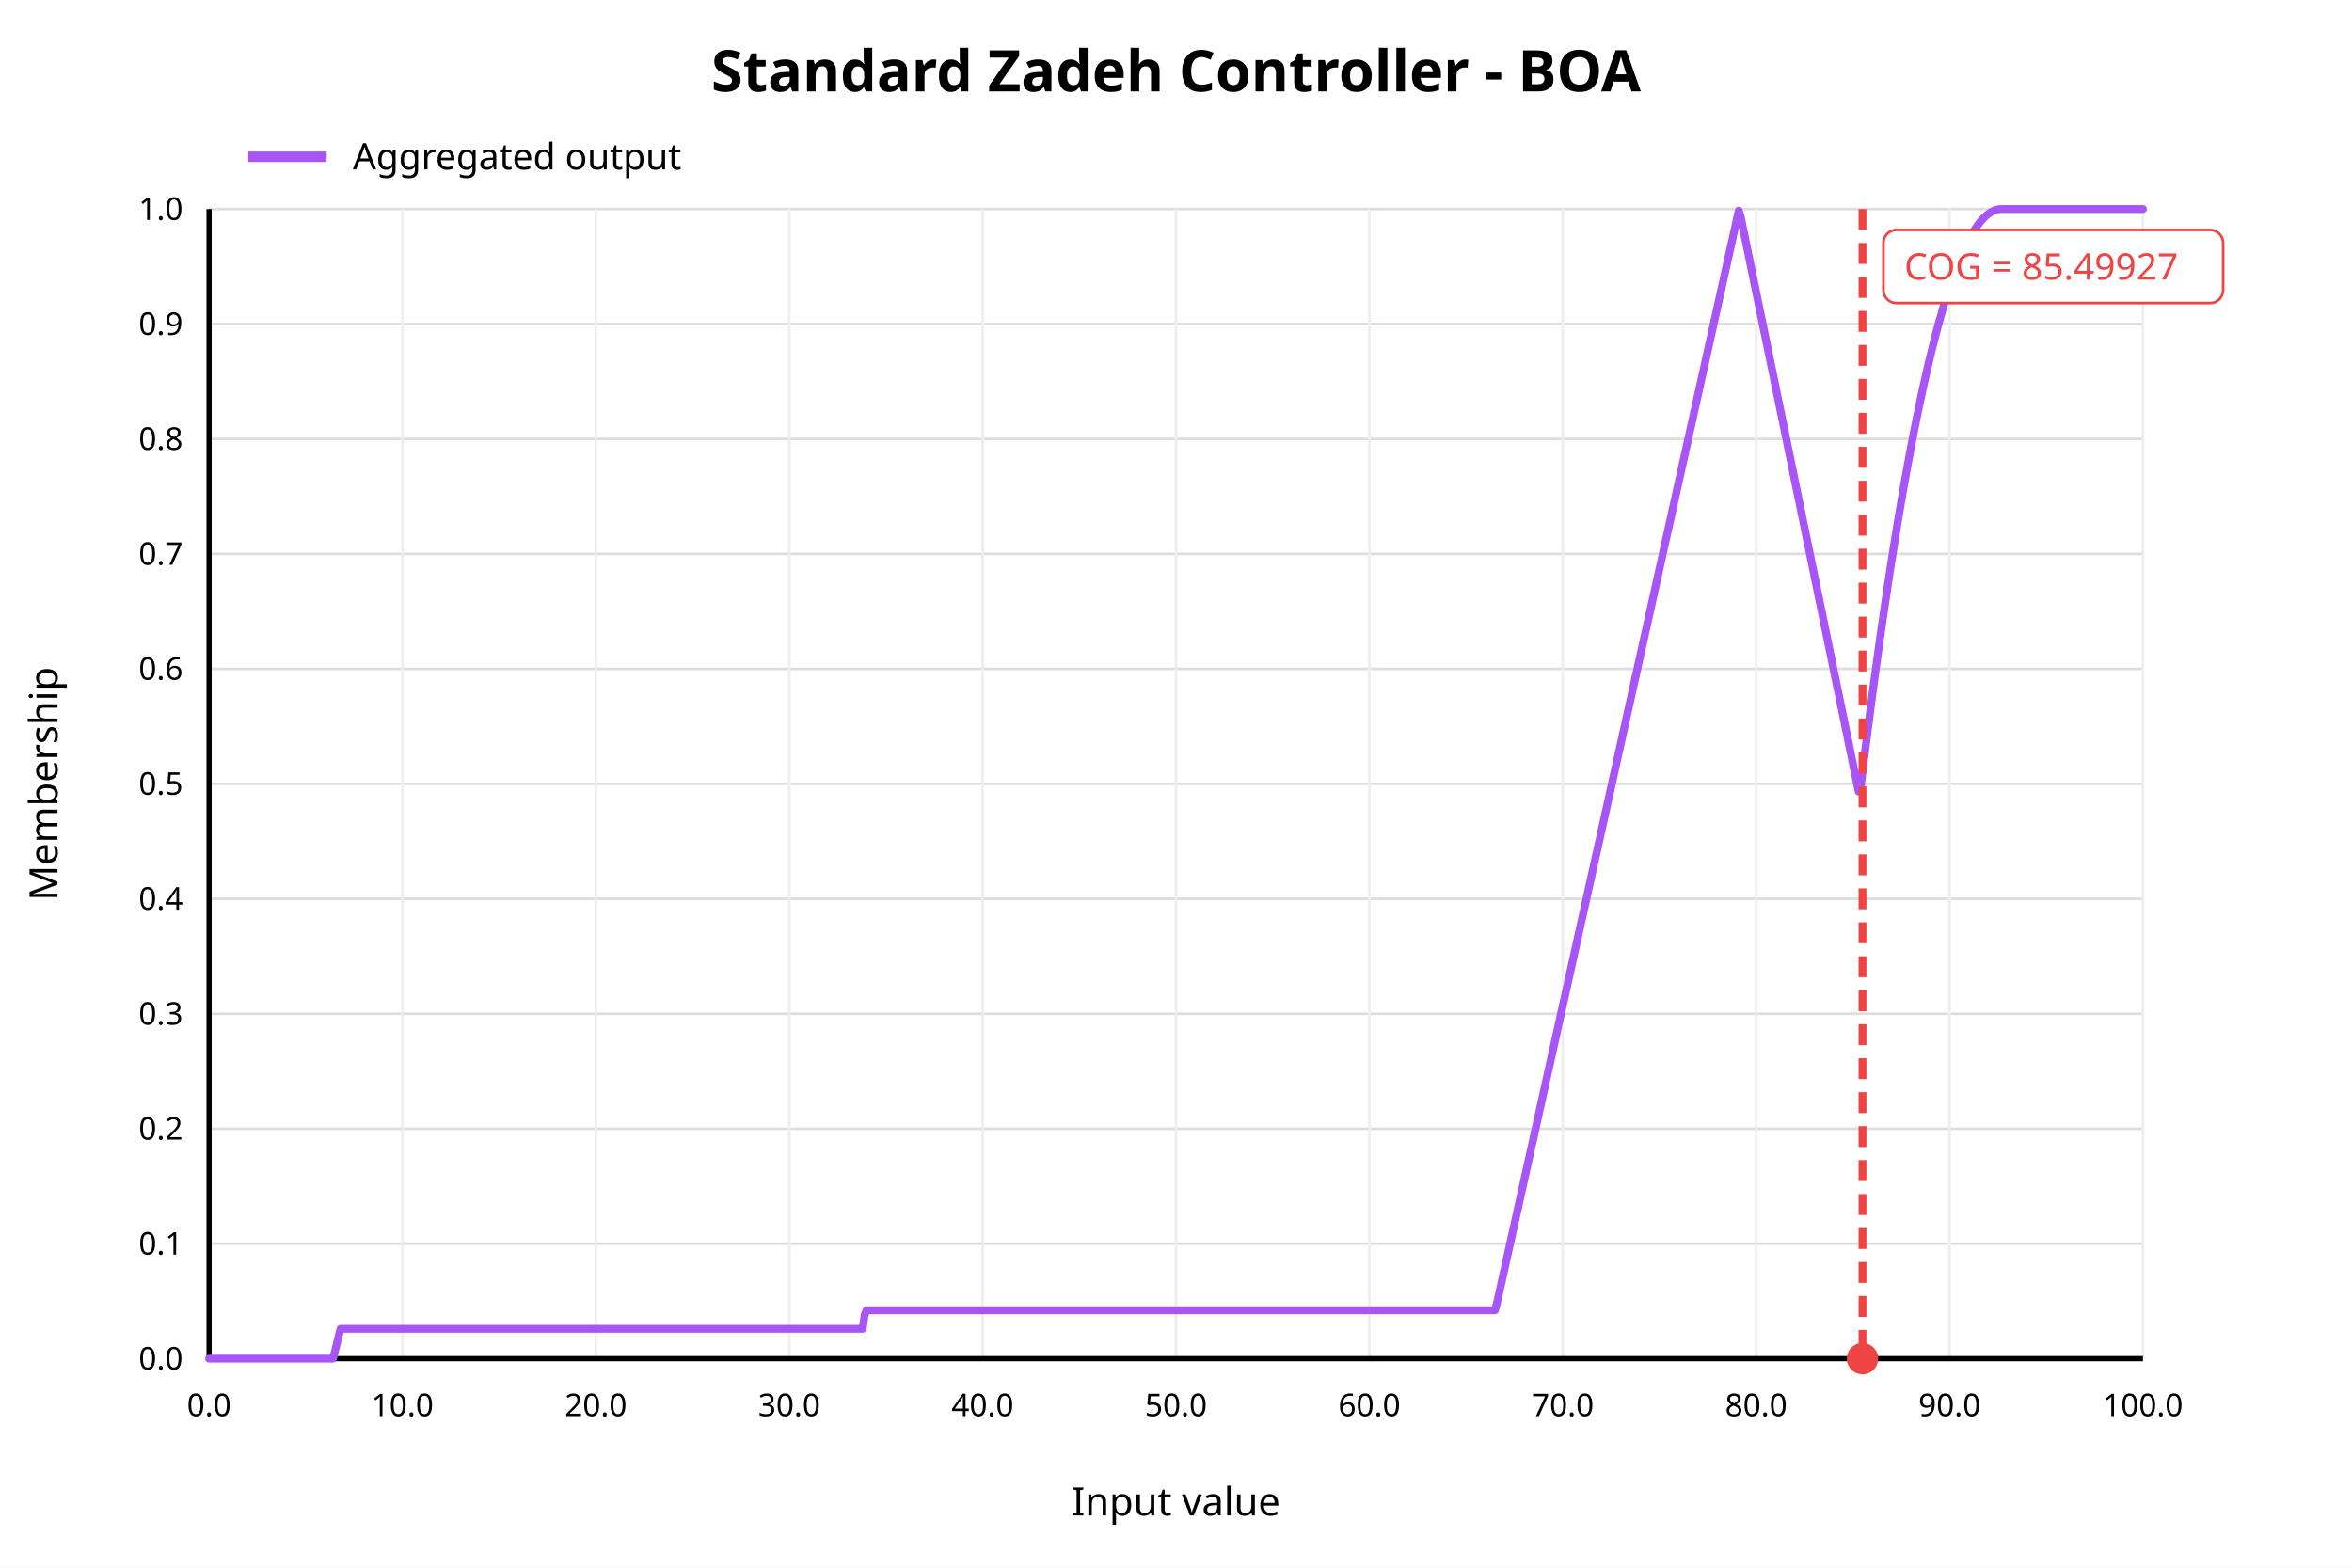
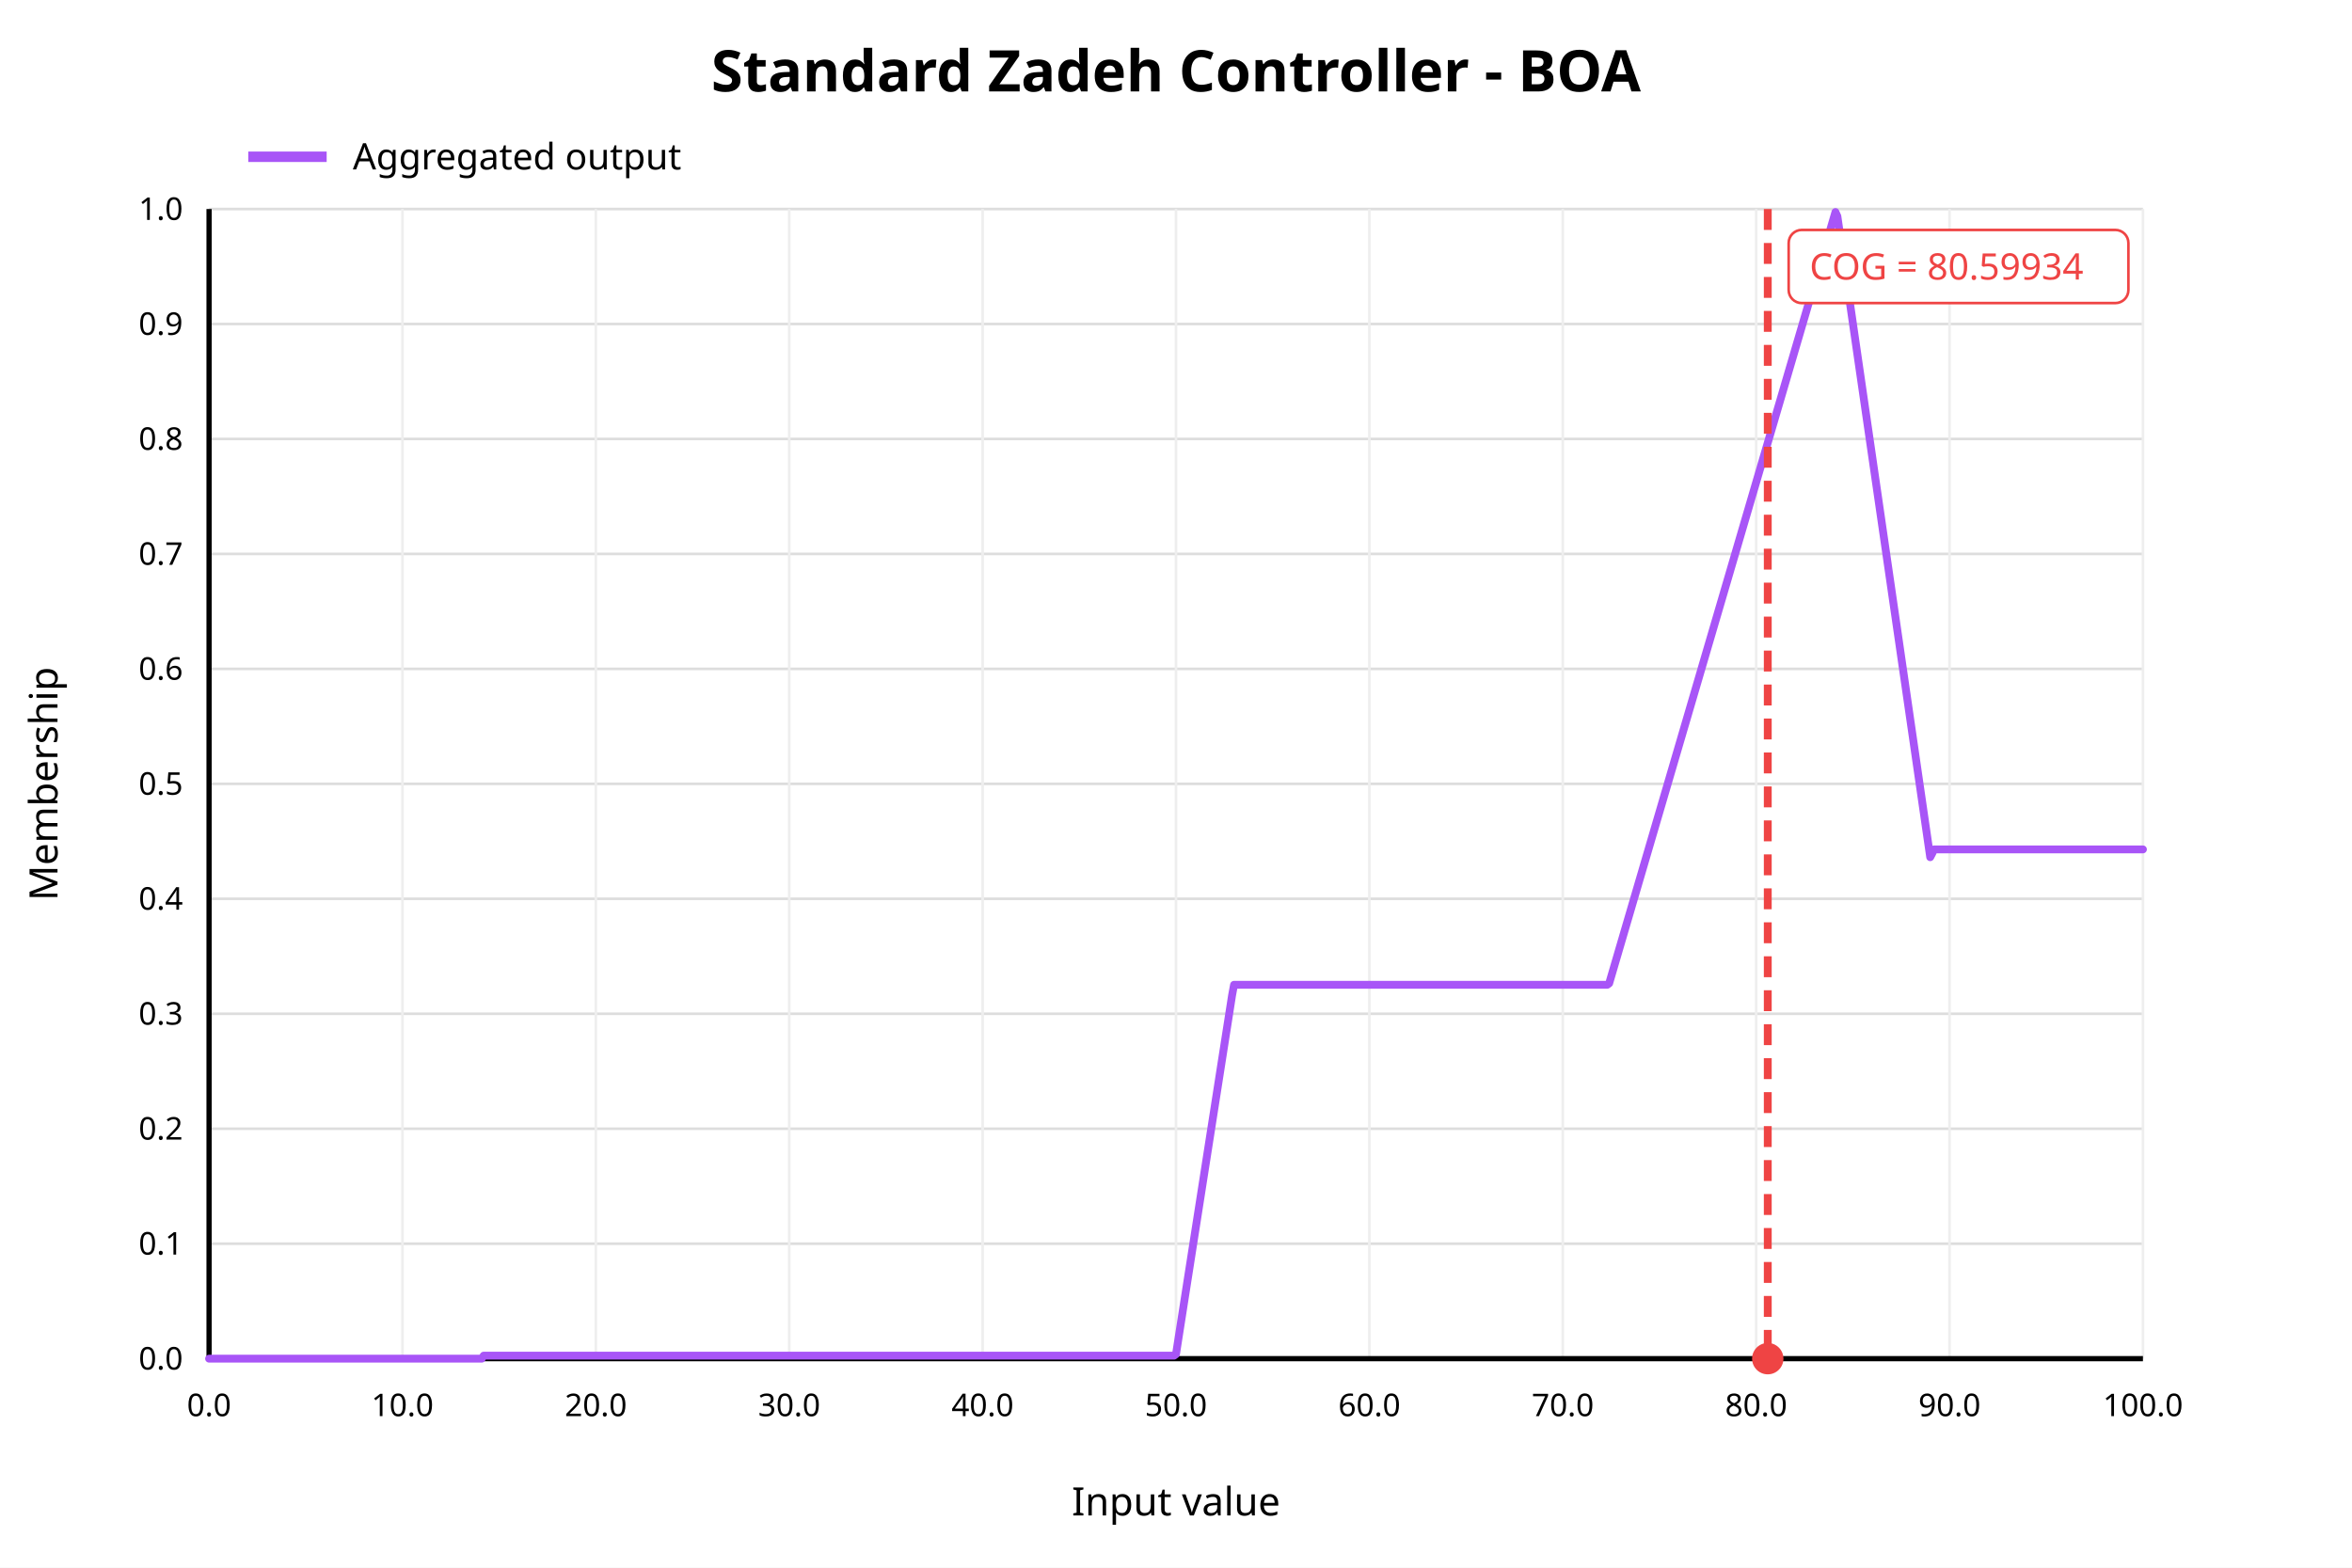
<svg xmlns="http://www.w3.org/2000/svg" width="900" height="600" viewBox="0 0 900 600">
  <rect x="0" y="0" width="900" height="600" fill="white" />
  <text x="450" y="35" text-anchor="middle" font-family="sans-serif" font-size="22" font-weight="bold" fill="black">Standard Zadeh Controller - BOA</text>
  <line x1="80" y1="520.00" x2="820" y2="520.00" stroke="#dddddd" stroke-width="1" />
  <text x="70" y="520.00" text-anchor="end" dominant-baseline="middle" font-family="sans-serif" font-size="12" fill="black">0.0</text>
  <line x1="80" y1="476.00" x2="820" y2="476.00" stroke="#dddddd" stroke-width="1" />
  <text x="70" y="476.00" text-anchor="end" dominant-baseline="middle" font-family="sans-serif" font-size="12" fill="black">0.1</text>
  <line x1="80" y1="432.00" x2="820" y2="432.00" stroke="#dddddd" stroke-width="1" />
  <text x="70" y="432.00" text-anchor="end" dominant-baseline="middle" font-family="sans-serif" font-size="12" fill="black">0.2</text>
  <line x1="80" y1="388.00" x2="820" y2="388.00" stroke="#dddddd" stroke-width="1" />
  <text x="70" y="388.00" text-anchor="end" dominant-baseline="middle" font-family="sans-serif" font-size="12" fill="black">0.3</text>
  <line x1="80" y1="344.00" x2="820" y2="344.00" stroke="#dddddd" stroke-width="1" />
  <text x="70" y="344.00" text-anchor="end" dominant-baseline="middle" font-family="sans-serif" font-size="12" fill="black">0.4</text>
  <line x1="80" y1="300.00" x2="820" y2="300.00" stroke="#dddddd" stroke-width="1" />
  <text x="70" y="300.00" text-anchor="end" dominant-baseline="middle" font-family="sans-serif" font-size="12" fill="black">0.5</text>
  <line x1="80" y1="256.00" x2="820" y2="256.00" stroke="#dddddd" stroke-width="1" />
  <text x="70" y="256.00" text-anchor="end" dominant-baseline="middle" font-family="sans-serif" font-size="12" fill="black">0.6</text>
  <line x1="80" y1="212.00" x2="820" y2="212.00" stroke="#dddddd" stroke-width="1" />
  <text x="70" y="212.00" text-anchor="end" dominant-baseline="middle" font-family="sans-serif" font-size="12" fill="black">0.7</text>
  <line x1="80" y1="168.00" x2="820" y2="168.00" stroke="#dddddd" stroke-width="1" />
  <text x="70" y="168.00" text-anchor="end" dominant-baseline="middle" font-family="sans-serif" font-size="12" fill="black">0.8</text>
  <line x1="80" y1="124.00" x2="820" y2="124.00" stroke="#dddddd" stroke-width="1" />
  <text x="70" y="124.00" text-anchor="end" dominant-baseline="middle" font-family="sans-serif" font-size="12" fill="black">0.9</text>
  <line x1="80" y1="80.00" x2="820" y2="80.00" stroke="#dddddd" stroke-width="1" />
  <text x="70" y="80.00" text-anchor="end" dominant-baseline="middle" font-family="sans-serif" font-size="12" fill="black">1.0</text>
  <line x1="80.00" y1="80" x2="80.00" y2="520" stroke="#eeeeee" stroke-width="1" />
  <text x="80.00" y="542" text-anchor="middle" font-family="sans-serif" font-size="12" fill="black">0.0</text>
  <line x1="154.00" y1="80" x2="154.00" y2="520" stroke="#eeeeee" stroke-width="1" />
  <text x="154.00" y="542" text-anchor="middle" font-family="sans-serif" font-size="12" fill="black">10.0</text>
  <line x1="228.00" y1="80" x2="228.00" y2="520" stroke="#eeeeee" stroke-width="1" />
  <text x="228.00" y="542" text-anchor="middle" font-family="sans-serif" font-size="12" fill="black">20.0</text>
  <line x1="302.00" y1="80" x2="302.00" y2="520" stroke="#eeeeee" stroke-width="1" />
  <text x="302.00" y="542" text-anchor="middle" font-family="sans-serif" font-size="12" fill="black">30.0</text>
  <line x1="376.00" y1="80" x2="376.00" y2="520" stroke="#eeeeee" stroke-width="1" />
  <text x="376.00" y="542" text-anchor="middle" font-family="sans-serif" font-size="12" fill="black">40.0</text>
  <line x1="450.00" y1="80" x2="450.00" y2="520" stroke="#eeeeee" stroke-width="1" />
  <text x="450.00" y="542" text-anchor="middle" font-family="sans-serif" font-size="12" fill="black">50.0</text>
  <line x1="524.00" y1="80" x2="524.00" y2="520" stroke="#eeeeee" stroke-width="1" />
  <text x="524.00" y="542" text-anchor="middle" font-family="sans-serif" font-size="12" fill="black">60.0</text>
  <line x1="598.00" y1="80" x2="598.00" y2="520" stroke="#eeeeee" stroke-width="1" />
  <text x="598.00" y="542" text-anchor="middle" font-family="sans-serif" font-size="12" fill="black">70.0</text>
  <line x1="672.00" y1="80" x2="672.00" y2="520" stroke="#eeeeee" stroke-width="1" />
  <text x="672.00" y="542" text-anchor="middle" font-family="sans-serif" font-size="12" fill="black">80.0</text>
  <line x1="746.00" y1="80" x2="746.00" y2="520" stroke="#eeeeee" stroke-width="1" />
  <text x="746.00" y="542" text-anchor="middle" font-family="sans-serif" font-size="12" fill="black">90.0</text>
  <line x1="820.00" y1="80" x2="820.00" y2="520" stroke="#eeeeee" stroke-width="1" />
  <text x="820.00" y="542" text-anchor="middle" font-family="sans-serif" font-size="12" fill="black">100.0</text>
  <line x1="80" y1="520" x2="820" y2="520" stroke="black" stroke-width="2" />
  <line x1="80" y1="80" x2="80" y2="520" stroke="black" stroke-width="2" />
  <text x="450" y="580" text-anchor="middle" font-family="sans-serif" font-size="15" fill="black">Input value</text>
  <text x="22" y="300" text-anchor="middle" font-family="sans-serif" font-size="15" fill="black" transform="rotate(-90 22 300)">Membership</text>
-   <polyline fill="none" stroke="#a855f7" stroke-width="3" stroke-linejoin="round" stroke-linecap="round" points="80.00,520.00 80.74,520.00 81.48,520.00 82.22,520.00 82.96,520.00 83.70,520.00 84.44,520.00 85.18,520.00 85.92,520.00 86.66,520.00 87.40,520.00 88.14,520.00 88.88,520.00 89.62,520.00 90.36,520.00 91.10,520.00 91.84,520.00 92.58,520.00 93.32,520.00 94.06,520.00 94.80,520.00 95.54,520.00 96.28,520.00 97.02,520.00 97.76,520.00 98.50,520.00 99.24,520.00 99.98,520.00 100.72,520.00 101.46,520.00 102.20,520.00 102.94,520.00 103.68,520.00 104.42,520.00 105.16,520.00 105.90,520.00 106.64,520.00 107.38,520.00 108.12,520.00 108.86,520.00 109.60,520.00 110.34,520.00 111.08,520.00 111.82,520.00 112.56,520.00 113.30,520.00 114.04,520.00 114.78,520.00 115.52,520.00 116.26,520.00 117.00,520.00 117.74,520.00 118.48,520.00 119.22,520.00 119.96,520.00 120.70,520.00 121.44,520.00 122.18,520.00 122.92,520.00 123.66,520.00 124.40,520.00 125.14,520.00 125.88,520.00 126.62,520.00 127.36,520.00 128.10,517.49 128.84,514.44 129.58,511.39 130.32,508.56 131.06,508.56 131.80,508.56 132.54,508.56 133.28,508.56 134.02,508.56 134.76,508.56 135.50,508.56 136.24,508.56 136.98,508.56 137.72,508.56 138.46,508.56 139.20,508.56 139.94,508.56 140.68,508.56 141.42,508.56 142.16,508.56 142.90,508.56 143.64,508.56 144.38,508.56 145.12,508.56 145.86,508.56 146.60,508.56 147.34,508.56 148.08,508.56 148.82,508.56 149.56,508.56 150.30,508.56 151.04,508.56 151.78,508.56 152.52,508.56 153.26,508.56 154.00,508.56 154.74,508.56 155.48,508.56 156.22,508.56 156.96,508.56 157.70,508.56 158.44,508.56 159.18,508.56 159.92,508.56 160.66,508.56 161.40,508.56 162.14,508.56 162.88,508.56 163.62,508.56 164.36,508.56 165.10,508.56 165.84,508.56 166.58,508.56 167.32,508.56 168.06,508.56 168.80,508.56 169.54,508.56 170.28,508.56 171.02,508.56 171.76,508.56 172.50,508.56 173.24,508.56 173.98,508.56 174.72,508.56 175.46,508.56 176.20,508.56 176.94,508.56 177.68,508.56 178.42,508.56 179.16,508.56 179.90,508.56 180.64,508.56 181.38,508.56 182.12,508.56 182.86,508.56 183.60,508.56 184.34,508.56 185.08,508.56 185.82,508.56 186.56,508.56 187.30,508.56 188.04,508.56 188.78,508.56 189.52,508.56 190.26,508.56 191.00,508.56 191.74,508.56 192.48,508.56 193.22,508.56 193.96,508.56 194.70,508.56 195.44,508.56 196.18,508.56 196.92,508.56 197.66,508.56 198.40,508.56 199.14,508.56 199.88,508.56 200.62,508.56 201.36,508.56 202.10,508.56 202.84,508.56 203.58,508.56 204.32,508.56 205.06,508.56 205.80,508.56 206.54,508.56 207.28,508.56 208.02,508.56 208.76,508.56 209.50,508.56 210.24,508.56 210.98,508.56 211.72,508.56 212.46,508.56 213.20,508.56 213.94,508.56 214.68,508.56 215.42,508.56 216.16,508.56 216.90,508.56 217.64,508.56 218.38,508.56 219.12,508.56 219.86,508.56 220.60,508.56 221.34,508.56 222.08,508.56 222.82,508.56 223.56,508.56 224.30,508.56 225.04,508.56 225.78,508.56 226.52,508.56 227.26,508.56 228.00,508.56 228.74,508.56 229.48,508.56 230.22,508.56 230.96,508.56 231.70,508.56 232.44,508.56 233.18,508.56 233.92,508.56 234.66,508.56 235.40,508.56 236.14,508.56 236.88,508.56 237.62,508.56 238.36,508.56 239.10,508.56 239.84,508.56 240.58,508.56 241.32,508.56 242.06,508.56 242.80,508.56 243.54,508.56 244.28,508.56 245.02,508.56 245.76,508.56 246.50,508.56 247.24,508.56 247.98,508.56 248.72,508.56 249.46,508.56 250.20,508.56 250.94,508.56 251.68,508.56 252.42,508.56 253.16,508.56 253.90,508.56 254.64,508.56 255.38,508.56 256.12,508.56 256.86,508.56 257.60,508.56 258.34,508.56 259.08,508.56 259.82,508.56 260.56,508.56 261.30,508.56 262.04,508.56 262.78,508.56 263.52,508.56 264.26,508.56 265.00,508.56 265.74,508.56 266.48,508.56 267.22,508.56 267.96,508.56 268.70,508.56 269.44,508.56 270.18,508.56 270.92,508.56 271.66,508.56 272.40,508.56 273.14,508.56 273.88,508.56 274.62,508.56 275.36,508.56 276.10,508.56 276.84,508.56 277.58,508.56 278.32,508.56 279.06,508.56 279.80,508.56 280.54,508.56 281.28,508.56 282.02,508.56 282.76,508.56 283.50,508.56 284.24,508.56 284.98,508.56 285.72,508.56 286.46,508.56 287.20,508.56 287.94,508.56 288.68,508.56 289.42,508.56 290.16,508.56 290.90,508.56 291.64,508.56 292.38,508.56 293.12,508.56 293.86,508.56 294.60,508.56 295.34,508.56 296.08,508.56 296.82,508.56 297.56,508.56 298.30,508.56 299.04,508.56 299.78,508.56 300.52,508.56 301.26,508.56 302.00,508.56 302.74,508.56 303.48,508.56 304.22,508.56 304.96,508.56 305.70,508.56 306.44,508.56 307.18,508.56 307.92,508.56 308.66,508.56 309.40,508.56 310.14,508.56 310.88,508.56 311.62,508.56 312.36,508.56 313.10,508.56 313.84,508.56 314.58,508.56 315.32,508.56 316.06,508.56 316.80,508.56 317.54,508.56 318.28,508.56 319.02,508.56 319.76,508.56 320.50,508.56 321.24,508.56 321.98,508.56 322.72,508.56 323.46,508.56 324.20,508.56 324.94,508.56 325.68,508.56 326.42,508.56 327.16,508.56 327.90,508.56 328.64,508.56 329.38,508.56 330.12,508.56 330.86,503.24 331.60,501.46 332.34,501.46 333.08,501.46 333.82,501.46 334.56,501.46 335.30,501.46 336.04,501.46 336.78,501.46 337.52,501.46 338.26,501.46 339.00,501.46 339.74,501.46 340.48,501.46 341.22,501.46 341.96,501.46 342.70,501.46 343.44,501.46 344.18,501.46 344.92,501.46 345.66,501.46 346.40,501.46 347.14,501.46 347.88,501.46 348.62,501.46 349.36,501.46 350.10,501.46 350.84,501.46 351.58,501.46 352.32,501.46 353.06,501.46 353.80,501.46 354.54,501.46 355.28,501.46 356.02,501.46 356.76,501.46 357.50,501.46 358.24,501.46 358.98,501.46 359.72,501.46 360.46,501.46 361.20,501.46 361.94,501.46 362.68,501.46 363.42,501.46 364.16,501.46 364.90,501.46 365.64,501.46 366.38,501.46 367.12,501.46 367.86,501.46 368.60,501.46 369.34,501.46 370.08,501.46 370.82,501.46 371.56,501.46 372.30,501.46 373.04,501.46 373.78,501.46 374.52,501.46 375.26,501.46 376.00,501.46 376.74,501.46 377.48,501.46 378.22,501.46 378.96,501.46 379.70,501.46 380.44,501.46 381.18,501.46 381.92,501.46 382.66,501.46 383.40,501.46 384.14,501.46 384.88,501.46 385.62,501.46 386.36,501.46 387.10,501.46 387.84,501.46 388.58,501.46 389.32,501.46 390.06,501.46 390.80,501.46 391.54,501.46 392.28,501.46 393.02,501.46 393.76,501.46 394.50,501.46 395.24,501.46 395.98,501.46 396.72,501.46 397.46,501.46 398.20,501.46 398.94,501.46 399.68,501.46 400.42,501.46 401.16,501.46 401.90,501.46 402.64,501.46 403.38,501.46 404.12,501.46 404.86,501.46 405.60,501.46 406.34,501.46 407.08,501.46 407.82,501.46 408.56,501.46 409.30,501.46 410.04,501.46 410.78,501.46 411.52,501.46 412.26,501.46 413.00,501.46 413.74,501.46 414.48,501.46 415.22,501.46 415.96,501.46 416.70,501.46 417.44,501.46 418.18,501.46 418.92,501.46 419.66,501.46 420.40,501.46 421.14,501.46 421.88,501.46 422.62,501.46 423.36,501.46 424.10,501.46 424.84,501.46 425.58,501.46 426.32,501.46 427.06,501.46 427.80,501.46 428.54,501.46 429.28,501.46 430.02,501.46 430.76,501.46 431.50,501.46 432.24,501.46 432.98,501.46 433.72,501.46 434.46,501.46 435.20,501.46 435.94,501.46 436.68,501.46 437.42,501.46 438.16,501.46 438.90,501.46 439.64,501.46 440.38,501.46 441.12,501.46 441.86,501.46 442.60,501.46 443.34,501.46 444.08,501.46 444.82,501.46 445.56,501.46 446.30,501.46 447.04,501.46 447.78,501.46 448.52,501.46 449.26,501.46 450.00,501.46 450.74,501.46 451.48,501.46 452.22,501.46 452.96,501.46 453.70,501.46 454.44,501.46 455.18,501.46 455.92,501.46 456.66,501.46 457.40,501.46 458.14,501.46 458.88,501.46 459.62,501.46 460.36,501.46 461.10,501.46 461.84,501.46 462.58,501.46 463.32,501.46 464.06,501.46 464.80,501.46 465.54,501.46 466.28,501.46 467.02,501.46 467.76,501.46 468.50,501.46 469.24,501.46 469.98,501.46 470.72,501.46 471.46,501.46 472.20,501.46 472.94,501.46 473.68,501.46 474.42,501.46 475.16,501.46 475.90,501.46 476.64,501.46 477.38,501.46 478.12,501.46 478.86,501.46 479.60,501.46 480.34,501.46 481.08,501.46 481.82,501.46 482.56,501.46 483.30,501.46 484.04,501.46 484.78,501.46 485.52,501.46 486.26,501.46 487.00,501.46 487.74,501.46 488.48,501.46 489.22,501.46 489.96,501.46 490.70,501.46 491.44,501.46 492.18,501.46 492.92,501.46 493.66,501.46 494.40,501.46 495.14,501.46 495.88,501.46 496.62,501.46 497.36,501.46 498.10,501.46 498.84,501.46 499.58,501.46 500.32,501.46 501.06,501.46 501.80,501.46 502.54,501.46 503.28,501.46 504.02,501.46 504.76,501.46 505.50,501.46 506.24,501.46 506.98,501.46 507.72,501.46 508.46,501.46 509.20,501.46 509.94,501.46 510.68,501.46 511.42,501.46 512.16,501.46 512.90,501.46 513.64,501.46 514.38,501.46 515.12,501.46 515.86,501.46 516.60,501.46 517.34,501.46 518.08,501.46 518.82,501.46 519.56,501.46 520.30,501.46 521.04,501.46 521.78,501.46 522.52,501.46 523.26,501.46 524.00,501.46 524.74,501.46 525.48,501.46 526.22,501.46 526.96,501.46 527.70,501.46 528.44,501.46 529.18,501.46 529.92,501.46 530.66,501.46 531.40,501.46 532.14,501.46 532.88,501.46 533.62,501.46 534.36,501.46 535.10,501.46 535.84,501.46 536.58,501.46 537.32,501.46 538.06,501.46 538.80,501.46 539.54,501.46 540.28,501.46 541.02,501.46 541.76,501.46 542.50,501.46 543.24,501.46 543.98,501.46 544.72,501.46 545.46,501.46 546.20,501.46 546.94,501.46 547.68,501.46 548.42,501.46 549.16,501.46 549.90,501.46 550.64,501.46 551.38,501.46 552.12,501.46 552.86,501.46 553.60,501.46 554.34,501.46 555.08,501.46 555.82,501.46 556.56,501.46 557.30,501.46 558.04,501.46 558.78,501.46 559.52,501.46 560.26,501.46 561.00,501.46 561.74,501.46 562.48,501.46 563.22,501.46 563.96,501.46 564.70,501.46 565.44,501.46 566.18,501.46 566.92,501.46 567.66,501.46 568.40,501.46 569.14,501.46 569.88,501.46 570.62,501.46 571.36,501.46 572.10,501.46 572.84,498.59 573.58,495.25 574.32,491.91 575.06,488.56 575.80,485.22 576.54,481.88 577.28,478.53 578.02,475.19 578.76,471.84 579.50,468.50 580.24,465.16 580.98,461.81 581.72,458.47 582.46,455.13 583.20,451.78 583.94,448.44 584.68,445.09 585.42,441.75 586.16,438.41 586.90,435.06 587.64,431.72 588.38,428.37 589.12,425.03 589.86,421.69 590.60,418.34 591.34,415.00 592.08,411.66 592.82,408.31 593.56,404.97 594.30,401.63 595.04,398.28 595.78,394.94 596.52,391.59 597.26,388.25 598.00,384.91 598.74,381.56 599.48,378.22 600.22,374.87 600.96,371.53 601.70,368.19 602.44,364.84 603.18,361.50 603.92,358.16 604.66,354.81 605.40,351.47 606.14,348.12 606.88,344.78 607.62,341.44 608.36,338.09 609.10,334.75 609.84,331.41 610.58,328.06 611.32,324.72 612.06,321.37 612.80,318.03 613.54,314.69 614.28,311.34 615.02,308.00 615.76,304.66 616.50,301.31 617.24,297.97 617.98,294.62 618.72,291.28 619.46,287.94 620.20,284.59 620.94,281.25 621.68,277.91 622.42,274.56 623.16,271.22 623.90,267.87 624.64,264.53 625.38,261.19 626.12,257.84 626.86,254.50 627.60,251.16 628.34,247.81 629.08,244.47 629.82,241.12 630.56,237.78 631.30,234.44 632.04,231.09 632.78,227.75 633.52,224.41 634.26,221.06 635.00,217.72 635.74,214.37 636.48,211.03 637.22,207.69 637.96,204.34 638.70,201.00 639.44,197.66 640.18,194.31 640.92,190.97 641.66,187.62 642.40,184.28 643.14,180.94 643.88,177.59 644.62,174.25 645.36,170.91 646.10,167.56 646.84,164.22 647.58,160.87 648.32,157.53 649.06,154.19 649.80,150.84 650.54,147.50 651.28,144.16 652.02,140.81 652.76,137.47 653.50,134.12 654.24,130.78 654.98,127.44 655.72,124.09 656.46,120.75 657.20,117.41 657.94,114.06 658.68,110.72 659.42,107.37 660.16,104.03 660.90,100.69 661.64,97.34 662.38,94.00 663.12,90.66 663.86,87.31 664.60,83.97 665.34,80.62 666.08,82.93 666.82,86.54 667.56,90.15 668.30,93.75 669.04,97.36 669.78,100.97 670.52,104.58 671.26,108.18 672.00,111.79 672.74,115.40 673.48,119.00 674.22,122.61 674.96,126.22 675.70,129.83 676.44,133.43 677.18,137.04 677.92,140.65 678.66,144.25 679.40,147.86 680.14,151.47 680.88,155.07 681.62,158.68 682.36,162.29 683.10,165.90 683.84,169.50 684.58,173.11 685.32,176.72 686.06,180.32 686.80,183.93 687.54,187.54 688.28,191.15 689.02,194.75 689.76,198.36 690.50,201.97 691.24,205.57 691.98,209.18 692.72,212.79 693.46,216.39 694.20,220.00 694.94,223.61 695.68,227.22 696.42,230.82 697.16,234.43 697.90,238.04 698.64,241.64 699.38,245.25 700.12,248.86 700.86,252.46 701.60,256.07 702.34,259.68 703.08,263.29 703.82,266.89 704.56,270.50 705.30,274.11 706.04,277.71 706.78,281.32 707.52,284.93 708.26,288.54 709.00,292.14 709.74,295.75 710.48,299.36 711.22,302.96 711.96,301.39 712.70,295.35 713.44,289.39 714.18,283.51 714.92,277.71 715.66,272.00 716.40,266.37 717.14,260.83 717.88,255.37 718.62,249.99 719.36,244.70 720.10,239.49 720.84,234.36 721.58,229.32 722.32,224.36 723.06,219.49 723.80,214.70 724.54,209.99 725.28,205.37 726.02,200.83 726.76,196.37 727.50,192.00 728.24,187.71 728.98,183.51 729.72,179.39 730.46,175.35 731.20,171.40 731.94,167.53 732.68,163.74 733.42,160.04 734.16,156.42 734.90,152.88 735.64,149.43 736.38,146.07 737.12,142.78 737.86,139.58 738.60,136.46 739.34,133.43 740.08,130.48 740.82,127.62 741.56,124.84 742.30,122.14 743.04,119.52 743.78,116.99 744.52,114.55 745.26,112.18 746.00,109.90 746.74,107.71 747.48,105.60 748.22,103.57 748.96,101.62 749.70,99.76 750.44,97.99 751.18,96.29 751.92,94.68 752.66,93.16 753.40,91.71 754.14,90.36 754.88,89.08 755.62,87.89 756.36,86.78 757.10,85.76 757.84,84.82 758.58,83.96 759.32,83.19 760.06,82.50 760.80,81.90 761.54,81.37 762.28,80.94 763.02,80.58 763.76,80.31 764.50,80.13 765.24,80.02 765.98,80.00 766.72,80.00 767.46,80.00 768.20,80.00 768.94,80.00 769.68,80.00 770.42,80.00 771.16,80.00 771.90,80.00 772.64,80.00 773.38,80.00 774.12,80.00 774.86,80.00 775.60,80.00 776.34,80.00 777.08,80.00 777.82,80.00 778.56,80.00 779.30,80.00 780.04,80.00 780.78,80.00 781.52,80.00 782.26,80.00 783.00,80.00 783.74,80.00 784.48,80.00 785.22,80.00 785.96,80.00 786.70,80.00 787.44,80.00 788.18,80.00 788.92,80.00 789.66,80.00 790.40,80.00 791.14,80.00 791.88,80.00 792.62,80.00 793.36,80.00 794.10,80.00 794.84,80.00 795.58,80.00 796.32,80.00 797.06,80.00 797.80,80.00 798.54,80.00 799.28,80.00 800.02,80.00 800.76,80.00 801.50,80.00 802.24,80.00 802.98,80.00 803.72,80.00 804.46,80.00 805.20,80.00 805.94,80.00 806.68,80.00 807.42,80.00 808.16,80.00 808.90,80.00 809.64,80.00 810.38,80.00 811.12,80.00 811.86,80.00 812.60,80.00 813.34,80.00 814.08,80.00 814.82,80.00 815.56,80.00 816.30,80.00 817.04,80.00 817.78,80.00 818.52,80.00 819.26,80.00 820.00,80.00" />
-   <line x1="712.69" y1="80" x2="712.69" y2="520" stroke="#ef4444" stroke-width="3" stroke-dasharray="8 5" />
-   <circle cx="712.69" cy="520" r="6" fill="#ef4444" />
-   <rect x="720.69" y="88" width="130" height="28" rx="5" fill="white" stroke="#ef4444" />
-   <text x="728.69" y="107" font-family="sans-serif" font-size="14" fill="#ef4444">COG = 85.49927</text>
+   <polyline fill="none" stroke="#a855f7" stroke-width="3" stroke-linejoin="round" stroke-linecap="round" points="80.00,520.00 80.74,520.00 81.48,520.00 82.22,520.00 82.96,520.00 83.70,520.00 84.44,520.00 85.18,520.00 85.92,520.00 86.66,520.00 87.40,520.00 88.14,520.00 88.88,520.00 89.62,520.00 90.36,520.00 91.10,520.00 91.84,520.00 92.58,520.00 93.32,520.00 94.06,520.00 94.80,520.00 95.54,520.00 96.28,520.00 97.02,520.00 97.76,520.00 98.50,520.00 99.24,520.00 99.98,520.00 100.72,520.00 101.46,520.00 102.20,520.00 102.94,520.00 103.68,520.00 104.42,520.00 105.16,520.00 105.90,520.00 106.64,520.00 107.38,520.00 108.12,520.00 108.86,520.00 109.60,520.00 110.34,520.00 111.08,520.00 111.82,520.00 112.56,520.00 113.30,520.00 114.04,520.00 114.78,520.00 115.52,520.00 116.26,520.00 117.00,520.00 117.74,520.00 118.48,520.00 119.22,520.00 119.96,520.00 120.70,520.00 121.44,520.00 122.18,520.00 122.92,520.00 123.66,520.00 124.40,520.00 125.14,520.00 125.88,520.00 126.62,520.00 127.36,520.00 128.10,520.00 128.84,520.00 129.58,520.00 130.32,520.00 131.06,520.00 131.80,520.00 132.54,520.00 133.28,520.00 134.02,520.00 134.76,520.00 135.50,520.00 136.24,520.00 136.98,520.00 137.72,520.00 138.46,520.00 139.20,520.00 139.94,520.00 140.68,520.00 141.42,520.00 142.16,520.00 142.90,520.00 143.64,520.00 144.38,520.00 145.12,520.00 145.86,520.00 146.60,520.00 147.34,520.00 148.08,520.00 148.82,520.00 149.56,520.00 150.30,520.00 151.04,520.00 151.78,520.00 152.52,520.00 153.26,520.00 154.00,520.00 154.74,520.00 155.48,520.00 156.22,520.00 156.96,520.00 157.70,520.00 158.44,520.00 159.18,520.00 159.92,520.00 160.66,520.00 161.40,520.00 162.14,520.00 162.88,520.00 163.62,520.00 164.36,520.00 165.10,520.00 165.84,520.00 166.58,520.00 167.32,520.00 168.06,520.00 168.80,520.00 169.54,520.00 170.28,520.00 171.02,520.00 171.76,520.00 172.50,520.00 173.24,520.00 173.98,520.00 174.72,520.00 175.46,520.00 176.20,520.00 176.94,520.00 177.68,520.00 178.42,520.00 179.16,520.00 179.90,520.00 180.64,520.00 181.38,520.00 182.12,520.00 182.86,520.00 183.60,520.00 184.34,520.00 185.08,518.85 185.82,518.85 186.56,518.85 187.30,518.85 188.04,518.85 188.78,518.85 189.52,518.85 190.26,518.85 191.00,518.85 191.74,518.85 192.48,518.85 193.22,518.85 193.96,518.85 194.70,518.85 195.44,518.85 196.18,518.85 196.92,518.85 197.66,518.85 198.40,518.85 199.14,518.85 199.88,518.85 200.62,518.85 201.36,518.85 202.10,518.85 202.84,518.85 203.58,518.85 204.32,518.85 205.06,518.85 205.80,518.85 206.54,518.85 207.28,518.85 208.02,518.85 208.76,518.85 209.50,518.85 210.24,518.85 210.98,518.85 211.72,518.85 212.46,518.85 213.20,518.85 213.94,518.85 214.68,518.85 215.42,518.85 216.16,518.85 216.90,518.85 217.64,518.85 218.38,518.85 219.12,518.85 219.86,518.85 220.60,518.85 221.34,518.85 222.08,518.85 222.82,518.85 223.56,518.85 224.30,518.85 225.04,518.85 225.78,518.85 226.52,518.85 227.26,518.85 228.00,518.85 228.74,518.85 229.48,518.85 230.22,518.85 230.96,518.85 231.70,518.85 232.44,518.85 233.18,518.85 233.92,518.85 234.66,518.85 235.40,518.85 236.14,518.85 236.88,518.85 237.62,518.85 238.36,518.85 239.10,518.85 239.84,518.85 240.58,518.85 241.32,518.85 242.06,518.85 242.80,518.85 243.54,518.85 244.28,518.85 245.02,518.85 245.76,518.85 246.50,518.85 247.24,518.85 247.98,518.85 248.72,518.85 249.46,518.85 250.20,518.85 250.94,518.85 251.68,518.85 252.42,518.85 253.16,518.85 253.90,518.85 254.64,518.85 255.38,518.85 256.12,518.85 256.86,518.85 257.60,518.85 258.34,518.85 259.08,518.85 259.82,518.85 260.56,518.85 261.30,518.85 262.04,518.85 262.78,518.85 263.52,518.85 264.26,518.85 265.00,518.85 265.74,518.85 266.48,518.85 267.22,518.85 267.96,518.85 268.70,518.85 269.44,518.85 270.18,518.85 270.92,518.85 271.66,518.85 272.40,518.85 273.14,518.85 273.88,518.85 274.62,518.85 275.36,518.85 276.10,518.85 276.84,518.85 277.58,518.85 278.32,518.85 279.06,518.85 279.80,518.85 280.54,518.85 281.28,518.85 282.02,518.85 282.76,518.85 283.50,518.85 284.24,518.85 284.98,518.85 285.72,518.85 286.46,518.85 287.20,518.85 287.94,518.85 288.68,518.85 289.42,518.85 290.16,518.85 290.90,518.85 291.64,518.85 292.38,518.85 293.12,518.85 293.86,518.85 294.60,518.85 295.34,518.85 296.08,518.85 296.82,518.85 297.56,518.85 298.30,518.85 299.04,518.85 299.78,518.85 300.52,518.85 301.26,518.85 302.00,518.85 302.74,518.85 303.48,518.85 304.22,518.85 304.96,518.85 305.70,518.85 306.44,518.85 307.18,518.85 307.92,518.85 308.66,518.85 309.40,518.85 310.14,518.85 310.88,518.85 311.62,518.85 312.36,518.85 313.10,518.85 313.84,518.85 314.58,518.85 315.32,518.85 316.06,518.85 316.80,518.85 317.54,518.85 318.28,518.85 319.02,518.85 319.76,518.85 320.50,518.85 321.24,518.85 321.98,518.85 322.72,518.85 323.46,518.85 324.20,518.85 324.94,518.85 325.68,518.85 326.42,518.85 327.16,518.85 327.90,518.85 328.64,518.85 329.38,518.85 330.12,518.85 330.86,518.85 331.60,518.85 332.34,518.85 333.08,518.85 333.82,518.85 334.56,518.85 335.30,518.85 336.04,518.85 336.78,518.85 337.52,518.85 338.26,518.85 339.00,518.85 339.74,518.85 340.48,518.85 341.22,518.85 341.96,518.85 342.70,518.85 343.44,518.85 344.18,518.85 344.92,518.85 345.66,518.85 346.40,518.85 347.14,518.85 347.88,518.85 348.62,518.85 349.36,518.85 350.10,518.85 350.84,518.85 351.58,518.85 352.32,518.85 353.06,518.85 353.80,518.85 354.54,518.85 355.28,518.85 356.02,518.85 356.76,518.85 357.50,518.85 358.24,518.85 358.98,518.85 359.72,518.85 360.46,518.85 361.20,518.85 361.94,518.85 362.68,518.85 363.42,518.85 364.16,518.85 364.90,518.85 365.64,518.85 366.38,518.85 367.12,518.85 367.86,518.85 368.60,518.85 369.34,518.85 370.08,518.85 370.82,518.85 371.56,518.85 372.30,518.85 373.04,518.85 373.78,518.85 374.52,518.85 375.26,518.85 376.00,518.85 376.74,518.85 377.48,518.85 378.22,518.85 378.96,518.85 379.70,518.85 380.44,518.85 381.18,518.85 381.92,518.85 382.66,518.85 383.40,518.85 384.14,518.85 384.88,518.85 385.62,518.85 386.36,518.85 387.10,518.85 387.84,518.85 388.58,518.85 389.32,518.85 390.06,518.85 390.80,518.85 391.54,518.85 392.28,518.85 393.02,518.85 393.76,518.85 394.50,518.85 395.24,518.85 395.98,518.85 396.72,518.85 397.46,518.85 398.20,518.85 398.94,518.85 399.68,518.85 400.42,518.85 401.16,518.85 401.90,518.85 402.64,518.85 403.38,518.85 404.12,518.85 404.86,518.85 405.60,518.85 406.34,518.85 407.08,518.85 407.82,518.85 408.56,518.85 409.30,518.85 410.04,518.85 410.78,518.85 411.52,518.85 412.26,518.85 413.00,518.85 413.74,518.85 414.48,518.85 415.22,518.85 415.96,518.85 416.70,518.85 417.44,518.85 418.18,518.85 418.92,518.85 419.66,518.85 420.40,518.85 421.14,518.85 421.88,518.85 422.62,518.85 423.36,518.85 424.10,518.85 424.84,518.85 425.58,518.85 426.32,518.85 427.06,518.85 427.80,518.85 428.54,518.85 429.28,518.85 430.02,518.85 430.76,518.85 431.50,518.85 432.24,518.85 432.98,518.85 433.72,518.85 434.46,518.85 435.20,518.85 435.94,518.85 436.68,518.85 437.42,518.85 438.16,518.85 438.90,518.85 439.64,518.85 440.38,518.85 441.12,518.85 441.86,518.85 442.60,518.85 443.34,518.85 444.08,518.85 444.82,518.85 445.56,518.85 446.30,518.85 447.04,518.85 447.78,518.85 448.52,518.85 449.26,518.85 450.00,518.29 450.74,513.55 451.48,508.81 452.22,504.08 452.96,499.34 453.70,494.60 454.44,489.86 455.18,485.13 455.92,480.39 456.66,475.65 457.40,470.92 458.14,466.18 458.88,461.44 459.62,456.71 460.36,451.97 461.10,447.23 461.84,442.49 462.58,437.76 463.32,433.02 464.06,428.28 464.80,423.55 465.54,418.81 466.28,414.07 467.02,409.33 467.76,404.60 468.50,399.86 469.24,395.12 469.98,390.39 470.72,385.65 471.46,380.91 472.20,376.91 472.94,376.91 473.68,376.91 474.42,376.91 475.16,376.91 475.90,376.91 476.64,376.91 477.38,376.91 478.12,376.91 478.86,376.91 479.60,376.91 480.34,376.91 481.08,376.91 481.82,376.91 482.56,376.91 483.30,376.91 484.04,376.91 484.78,376.91 485.52,376.91 486.26,376.91 487.00,376.91 487.74,376.91 488.48,376.91 489.22,376.91 489.96,376.91 490.70,376.91 491.44,376.91 492.18,376.91 492.92,376.91 493.66,376.91 494.40,376.91 495.14,376.91 495.88,376.91 496.62,376.91 497.36,376.91 498.10,376.91 498.84,376.91 499.58,376.91 500.32,376.91 501.06,376.91 501.80,376.91 502.54,376.91 503.28,376.91 504.02,376.91 504.76,376.91 505.50,376.91 506.24,376.91 506.98,376.91 507.72,376.91 508.46,376.91 509.20,376.91 509.94,376.91 510.68,376.91 511.42,376.91 512.16,376.91 512.90,376.91 513.64,376.91 514.38,376.91 515.12,376.91 515.86,376.91 516.60,376.91 517.34,376.91 518.08,376.91 518.82,376.91 519.56,376.91 520.30,376.91 521.04,376.91 521.78,376.91 522.52,376.91 523.26,376.91 524.00,376.91 524.74,376.91 525.48,376.91 526.22,376.91 526.96,376.91 527.70,376.91 528.44,376.91 529.18,376.91 529.92,376.91 530.66,376.91 531.40,376.91 532.14,376.91 532.88,376.91 533.62,376.91 534.36,376.91 535.10,376.91 535.84,376.91 536.58,376.91 537.32,376.91 538.06,376.91 538.80,376.91 539.54,376.91 540.28,376.91 541.02,376.91 541.76,376.91 542.50,376.91 543.24,376.91 543.98,376.91 544.72,376.91 545.46,376.91 546.20,376.91 546.94,376.91 547.68,376.91 548.42,376.91 549.16,376.91 549.90,376.91 550.64,376.91 551.38,376.91 552.12,376.91 552.86,376.91 553.60,376.91 554.34,376.91 555.08,376.91 555.82,376.91 556.56,376.91 557.30,376.91 558.04,376.91 558.78,376.91 559.52,376.91 560.26,376.91 561.00,376.91 561.74,376.91 562.48,376.91 563.22,376.91 563.96,376.91 564.70,376.91 565.44,376.91 566.18,376.91 566.92,376.91 567.66,376.91 568.40,376.91 569.14,376.91 569.88,376.91 570.62,376.91 571.36,376.91 572.10,376.91 572.84,376.91 573.58,376.91 574.32,376.91 575.06,376.91 575.80,376.91 576.54,376.91 577.28,376.91 578.02,376.91 578.76,376.91 579.50,376.91 580.24,376.91 580.98,376.91 581.72,376.91 582.46,376.91 583.20,376.91 583.94,376.91 584.68,376.91 585.42,376.91 586.16,376.91 586.90,376.91 587.64,376.91 588.38,376.91 589.12,376.91 589.86,376.91 590.60,376.91 591.34,376.91 592.08,376.91 592.82,376.91 593.56,376.91 594.30,376.91 595.04,376.91 595.78,376.91 596.52,376.91 597.26,376.91 598.00,376.91 598.74,376.91 599.48,376.91 600.22,376.91 600.96,376.91 601.70,376.91 602.44,376.91 603.18,376.91 603.92,376.91 604.66,376.91 605.40,376.91 606.14,376.91 606.88,376.91 607.62,376.91 608.36,376.91 609.10,376.91 609.84,376.91 610.58,376.91 611.32,376.91 612.06,376.91 612.80,376.91 613.54,376.91 614.28,376.91 615.02,376.91 615.76,376.35 616.50,373.83 617.24,371.30 617.98,368.78 618.72,366.26 619.46,363.73 620.20,361.21 620.94,358.69 621.68,356.16 622.42,353.64 623.16,351.12 623.90,348.60 624.64,346.07 625.38,343.55 626.12,341.03 626.86,338.50 627.60,335.98 628.34,333.46 629.08,330.93 629.82,328.41 630.56,325.89 631.30,323.36 632.04,320.84 632.78,318.32 633.52,315.79 634.26,313.27 635.00,310.75 635.74,308.23 636.48,305.70 637.22,303.18 637.96,300.66 638.70,298.13 639.44,295.61 640.18,293.09 640.92,290.56 641.66,288.04 642.40,285.52 643.14,283.00 643.88,280.47 644.62,277.95 645.36,275.43 646.10,272.90 646.84,270.38 647.58,267.86 648.32,265.33 649.06,262.81 649.80,260.29 650.54,257.76 651.28,255.24 652.02,252.72 652.76,250.19 653.50,247.67 654.24,245.15 654.98,242.63 655.72,240.10 656.46,237.58 657.20,235.06 657.94,232.53 658.68,230.01 659.42,227.49 660.16,224.96 660.90,222.44 661.64,219.92 662.38,217.39 663.12,214.87 663.86,212.35 664.60,209.83 665.34,207.30 666.08,204.78 666.82,202.26 667.56,199.73 668.30,197.21 669.04,194.69 669.78,192.16 670.52,189.64 671.26,187.12 672.00,184.59 672.74,182.07 673.48,179.55 674.22,177.03 674.96,174.50 675.70,171.98 676.44,169.46 677.18,166.93 677.92,164.41 678.66,161.89 679.40,159.36 680.14,156.84 680.88,154.32 681.62,151.79 682.36,149.27 683.10,146.75 683.84,144.23 684.58,141.70 685.32,139.18 686.06,136.66 686.80,134.13 687.54,131.61 688.28,129.09 689.02,126.56 689.76,124.04 690.50,121.52 691.24,118.99 691.98,116.47 692.72,113.95 693.46,111.43 694.20,108.90 694.94,106.38 695.68,103.86 696.42,101.33 697.16,98.81 697.90,96.29 698.64,93.76 699.38,91.24 700.12,88.72 700.86,86.19 701.60,83.67 702.34,81.15 703.08,82.78 703.82,87.89 704.56,93.00 705.30,98.11 706.04,103.22 706.78,108.34 707.52,113.45 708.26,118.56 709.00,123.67 709.74,128.78 710.48,133.89 711.22,139.00 711.96,144.11 712.70,149.22 713.44,154.33 714.18,159.44 714.92,164.55 715.66,169.66 716.40,174.77 717.14,179.88 717.88,184.99 718.62,190.10 719.36,195.21 720.10,200.32 720.84,205.43 721.58,210.54 722.32,215.65 723.06,220.76 723.80,225.87 724.54,230.98 725.28,236.09 726.02,241.20 726.76,246.31 727.50,251.43 728.24,256.54 728.98,261.65 729.72,266.76 730.46,271.87 731.20,276.98 731.94,282.09 732.68,287.20 733.42,292.31 734.16,297.42 734.90,302.53 735.64,307.64 736.38,312.75 737.12,317.86 737.86,322.97 738.60,328.08 739.34,326.69 740.08,325.09 740.82,325.09 741.56,325.09 742.30,325.09 743.04,325.09 743.78,325.09 744.52,325.09 745.26,325.09 746.00,325.09 746.74,325.09 747.48,325.09 748.22,325.09 748.96,325.09 749.70,325.09 750.44,325.09 751.18,325.09 751.92,325.09 752.66,325.09 753.40,325.09 754.14,325.09 754.88,325.09 755.62,325.09 756.36,325.09 757.10,325.09 757.84,325.09 758.58,325.09 759.32,325.09 760.06,325.09 760.80,325.09 761.54,325.09 762.28,325.09 763.02,325.09 763.76,325.09 764.50,325.09 765.24,325.09 765.98,325.09 766.72,325.09 767.46,325.09 768.20,325.09 768.94,325.09 769.68,325.09 770.42,325.09 771.16,325.09 771.90,325.09 772.64,325.09 773.38,325.09 774.12,325.09 774.86,325.09 775.60,325.09 776.34,325.09 777.08,325.09 777.82,325.09 778.56,325.09 779.30,325.09 780.04,325.09 780.78,325.09 781.52,325.09 782.26,325.09 783.00,325.09 783.74,325.09 784.48,325.09 785.22,325.09 785.96,325.09 786.70,325.09 787.44,325.09 788.18,325.09 788.92,325.09 789.66,325.09 790.40,325.09 791.14,325.09 791.88,325.09 792.62,325.09 793.36,325.09 794.10,325.09 794.84,325.09 795.58,325.09 796.32,325.09 797.06,325.09 797.80,325.09 798.54,325.09 799.28,325.09 800.02,325.09 800.76,325.09 801.50,325.09 802.24,325.09 802.98,325.09 803.72,325.09 804.46,325.09 805.20,325.09 805.94,325.09 806.68,325.09 807.42,325.09 808.16,325.09 808.90,325.09 809.64,325.09 810.38,325.09 811.12,325.09 811.86,325.09 812.60,325.09 813.34,325.09 814.08,325.09 814.82,325.09 815.56,325.09 816.30,325.09 817.04,325.09 817.78,325.09 818.52,325.09 819.26,325.09 820.00,325.09" />
+   <line x1="676.44" y1="80" x2="676.44" y2="520" stroke="#ef4444" stroke-width="3" stroke-dasharray="8 5" />
+   <circle cx="676.44" cy="520" r="6" fill="#ef4444" />
+   <rect x="684.44" y="88" width="130" height="28" rx="5" fill="white" stroke="#ef4444" />
+   <text x="692.44" y="107" font-family="sans-serif" font-size="14" fill="#ef4444">COG = 80.59934</text>
  <line x1="95" y1="60" x2="125" y2="60" stroke="#a855f7" stroke-width="4" />
  <text x="135" y="60" dominant-baseline="middle" font-family="sans-serif" font-size="14" fill="black">Aggregated output</text>
</svg>
